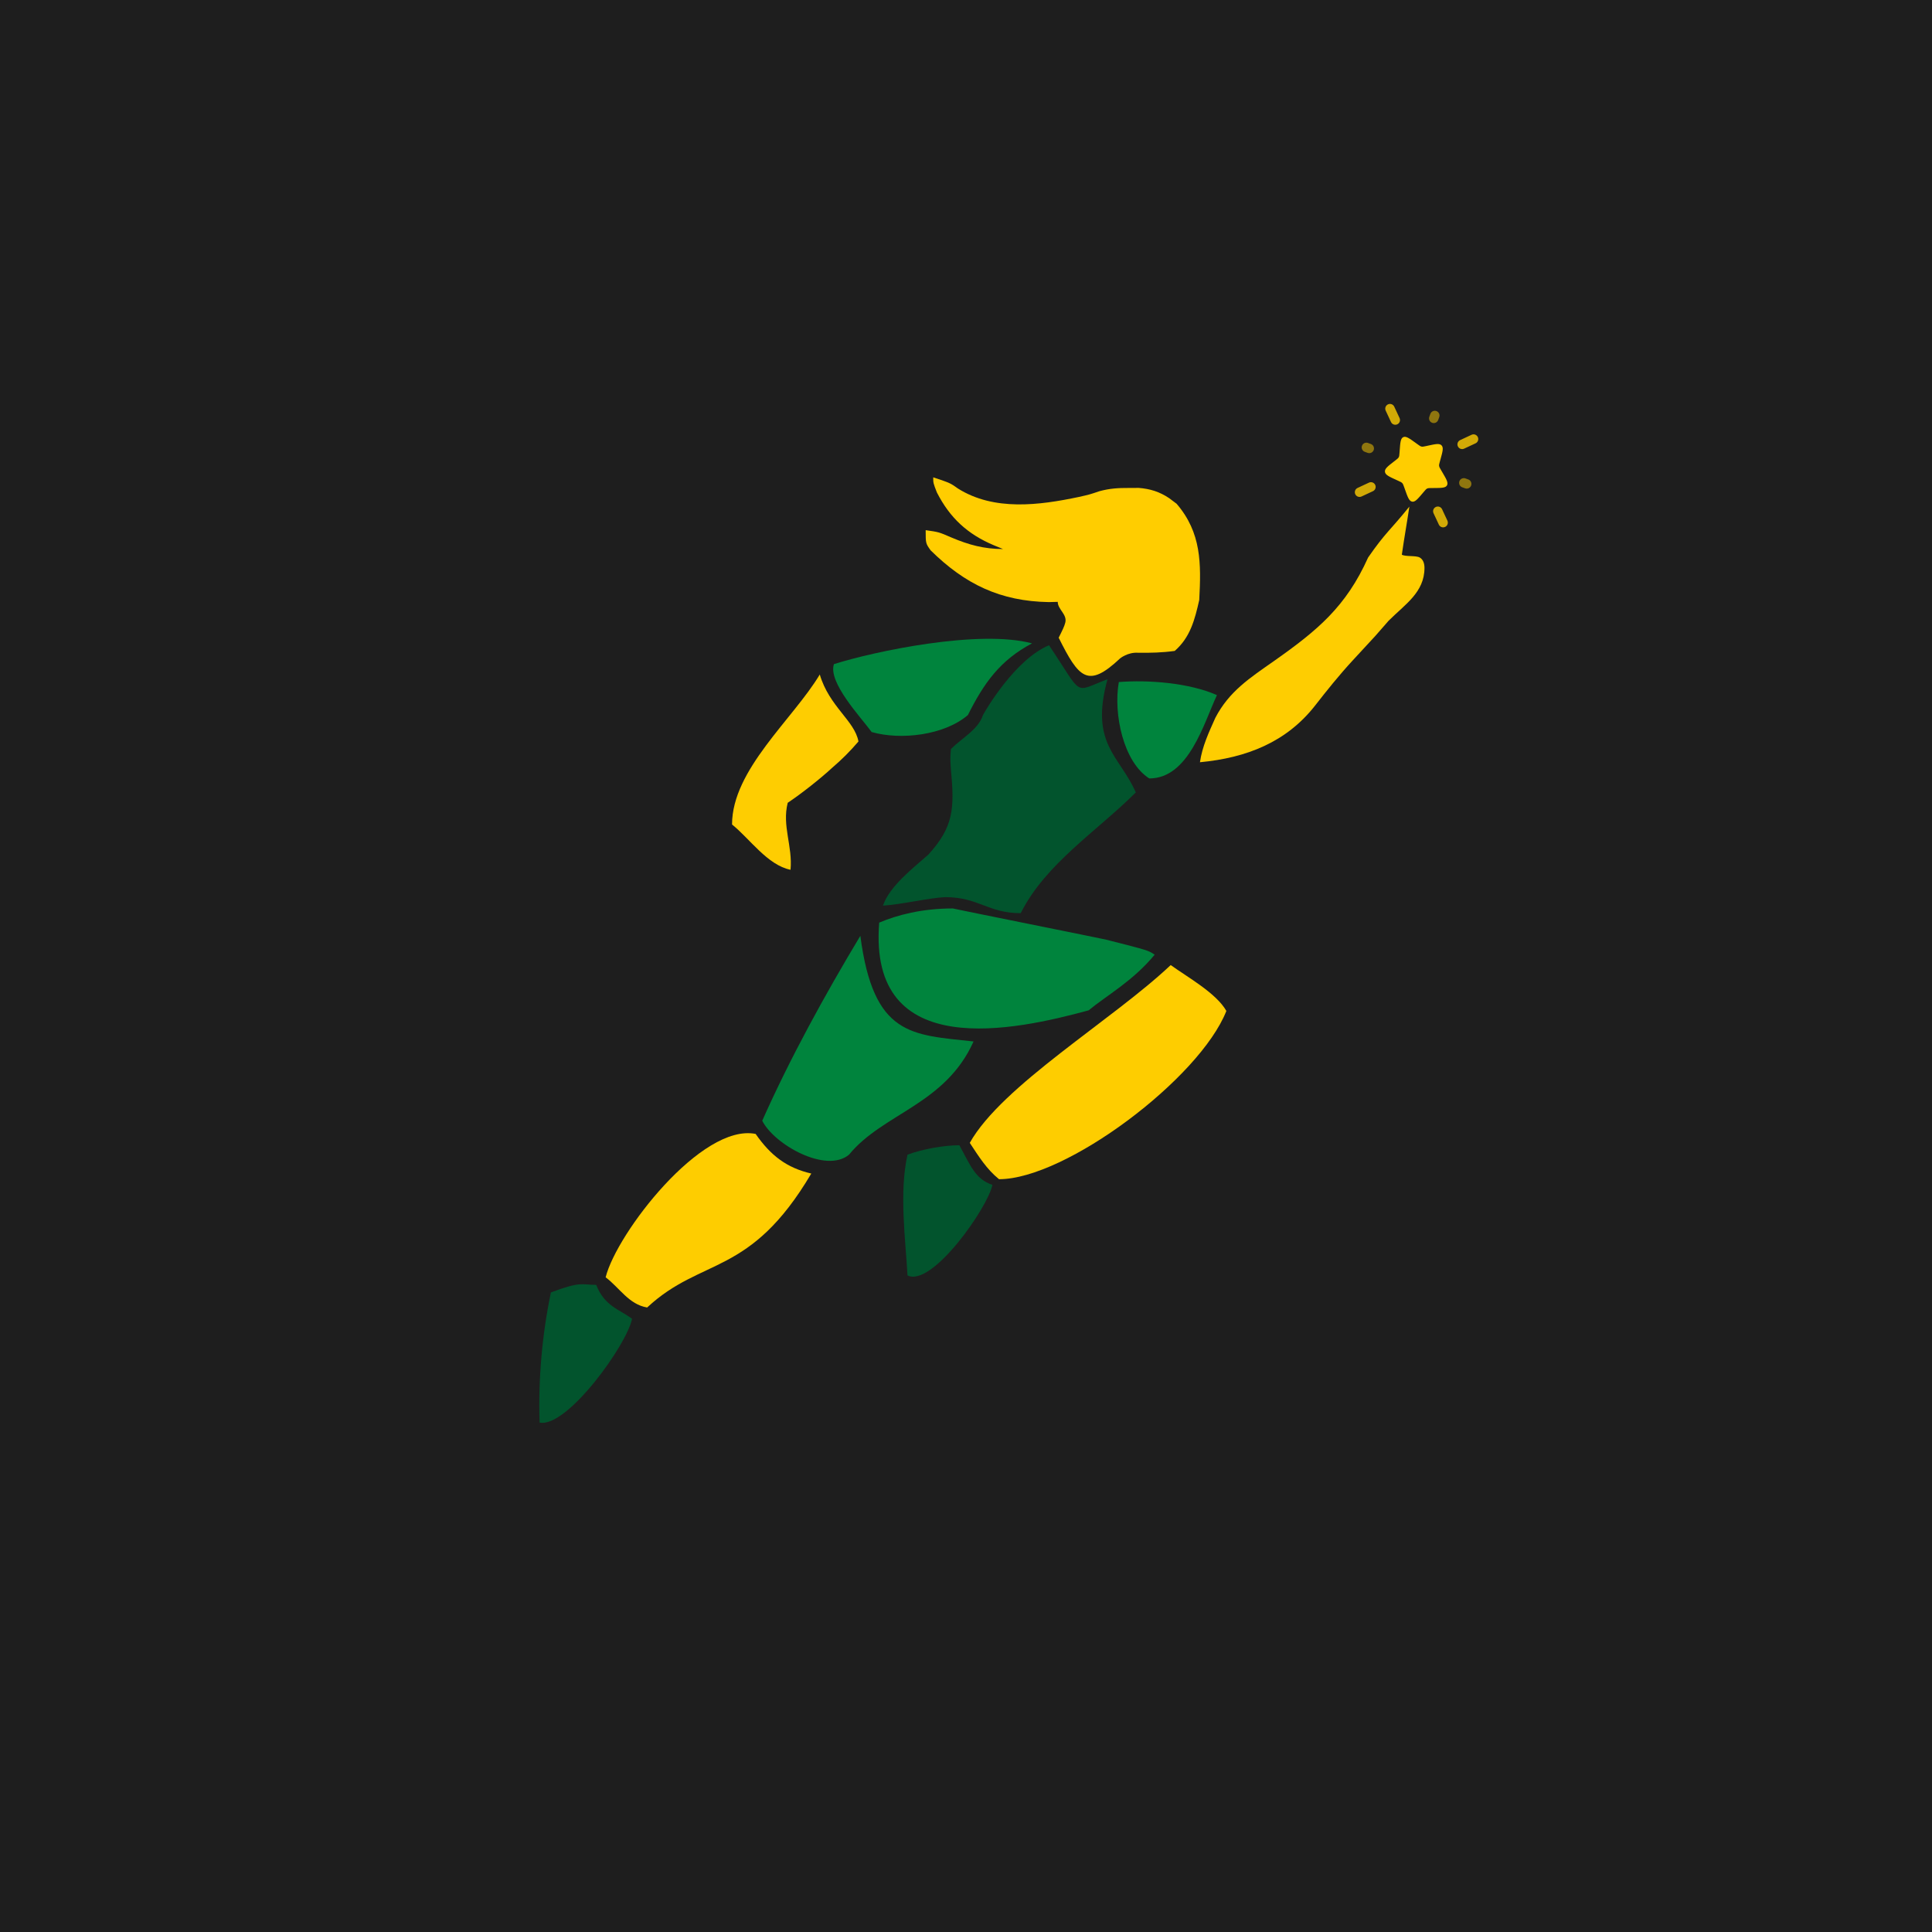
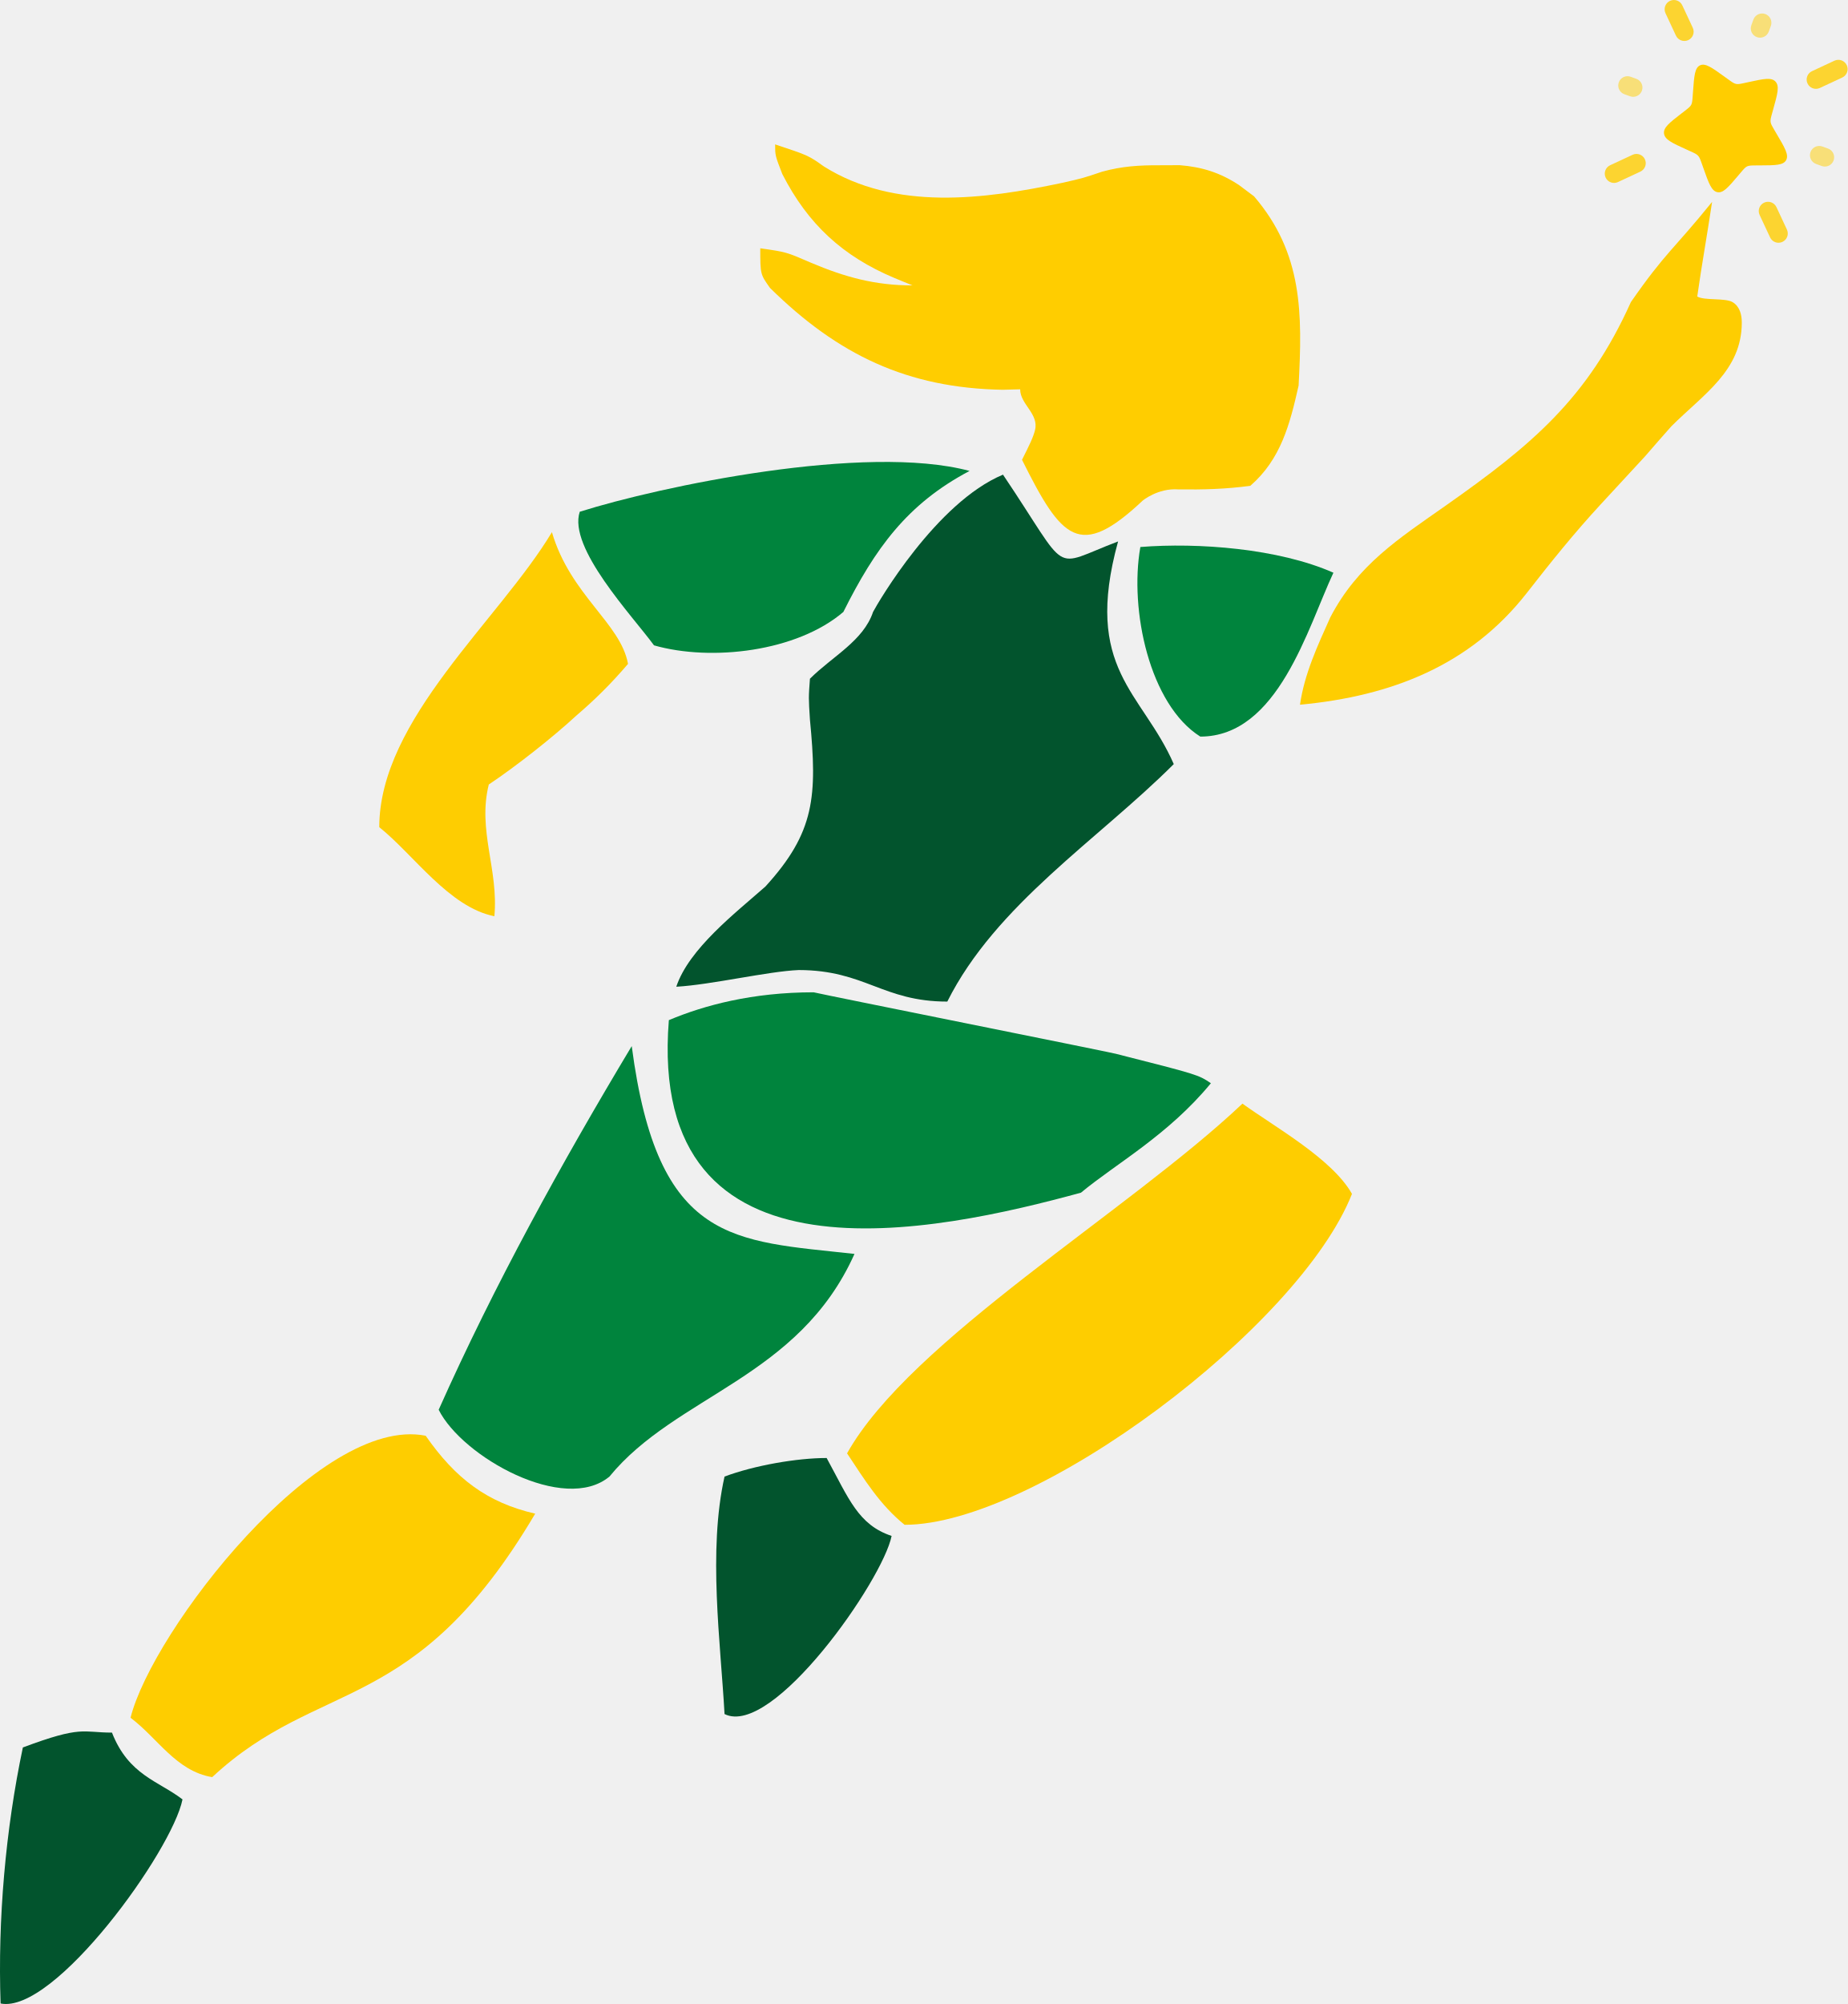
- <svg xmlns="http://www.w3.org/2000/svg" width="1024" height="1024" viewBox="0 0 1024 1024" fill="none">
-   <g clip-path="url(#clip0_1_2)">
-     <path d="M1024 0H0V1024H1024V0Z" fill="#1E1E1E" />
-     <path d="M587 360C577.5 394.5 593.477 400.5 602 420C581.629 440.371 554.081 457.838 541 484C523.565 484 518.851 475.533 501 475.5C492.698 475.836 477.459 479.467 468 480C471.412 469.764 483.923 460.133 492 453C505.359 438.368 505.991 428.656 504 408C503.625 402.125 503.625 402.125 504 397C510.01 390.99 518.4 386.801 521 379C522.291 376.537 538 349.5 556 342C574.5 369.5 568.5 367 587 360Z" fill="#02542D" />
-     <path d="M494.625 253C503.625 256 503.625 256 507.75 258.938C526.924 270.983 550.894 267.811 571.848 263.387C577.549 262.097 577.549 262.097 582.707 260.355C588.083 258.874 592.683 258.601 598.25 258.625C600.016 258.617 601.782 258.61 603.602 258.602C609.601 259.077 614.57 260.63 619.625 264L621.625 265.5L623.625 267C636.784 282.353 636.661 298.559 635.625 318C633.267 328.462 630.837 337.863 622.625 345C616.075 345.905 609.812 346.062 603.203 345.973C597.711 345.588 593.625 349 593.625 349C576.625 365 571.848 359.5 561.125 338C563.125 334 564.125 332 564.625 330C565.728 325.589 560.625 323.063 560.625 319C559.078 319.041 557.531 319.082 555.938 319.125C530.246 318.686 511.525 309.701 493.25 291.688C490.625 288 490.625 288 490.625 281C497.625 282 497.625 282 504.25 284.875C513.502 288.795 521.571 291 531.625 291C530.016 290.34 528.408 289.68 526.75 289C512.82 283.135 503.452 274.497 496.562 261C494.625 256 494.625 256 494.625 253Z" fill="#FFCD00" />
-     <path d="M505 481.5C507.764 482.181 583.528 497.361 586.375 498.063C608.543 503.695 608.543 503.695 612 506C600.5 520 586.271 527.774 577 535.5C538.5 546 460 563.5 466 489C475.5 485 488.5 481.5 505 481.5Z" fill="#00843D" />
-     <path d="M620.5 511.5C629.202 517.799 644.659 526.35 650 535.821C635.861 571.644 564.882 625 529.5 625C522.866 619.639 518.738 612.894 514 605.746C531 575.344 590 540.382 620.5 511.5Z" fill="#FECD00" />
-     <path d="M456 496C463 549.5 483.364 548.374 516 552C501 585.5 468 590 450 612C437.855 622.12 410.346 606.691 404 594C418.966 560.411 437.074 527.543 456 496Z" fill="#00843D" />
-     <path d="M747 268.5C745.5 278.5 744.345 284.587 743 294C744.959 295.134 750.481 294.331 752.5 295.5C754.501 296.676 755 299 755 301C755 313.978 744.679 320.321 736 329C733.646 331.648 731.313 334.316 729 337C725.004 341.337 721.003 345.67 717 350C709.894 357.691 703.434 365.739 697 374C681.82 393.354 660.724 401.682 636 404C637.198 395.611 640.744 388.096 644.164 380.445C651.529 366.303 662.561 359.261 675.379 350.254C698.388 334.052 713.45 321.502 725.125 295.5C734.5 282 736.5 281.5 747 268.5Z" fill="#FECD01" />
-     <path d="M400.5 601C408.5 612.5 417 619 430 622C397.5 677 372 666 343 693C333.279 691.38 328.366 682.524 321 677C326.851 653.595 371.828 595.266 400.5 601Z" fill="#FECD00" />
-     <path d="M547 341C530.134 349.893 521.508 361.984 513 379C500.533 389.686 477.474 392.421 462 388C456.217 380.086 438.769 361.693 442 352C463.624 345.157 519 333.5 547 341Z" fill="#00843D" />
-     <path d="M434.5 357.5C439.5 374.5 453 382 455 393C450.391 398.377 446.295 402.45 441 407C434.988 412.563 425 420.5 417.5 425.5C414.412 437.854 420.176 448.403 419 461C406.783 458.557 397.298 444.439 388 437C388 407.961 420.337 381.169 434.5 357.5Z" fill="#FECD01" />
-     <path d="M316 681C320.5 692.5 328.5 694 335 699C332.232 712.839 300.51 756.902 286 754C285.22 731.406 287.324 707.158 292 685C308 679 308 681 316 681Z" fill="#02542D" />
-     <path d="M508.5 607C514.5 618 517 625 526 628C523.599 640.004 493.932 682.466 481 676C479.936 656.791 476.5 632 481 612C489 609 500.5 607 508.5 607Z" fill="#02542D" />
-     <path d="M593 361.5C608.517 360.263 630.195 361.877 645 368.425C638.062 383.253 630.1 412.589 609.146 412.589C595.5 404 590 378.5 593 361.5Z" fill="#00843D" />
-     <g clip-path="url(#clip1_1_2)">
-       <path d="M741.857 238.848C742.17 234.524 742.326 232.362 743.756 231.695C745.186 231.028 746.943 232.298 750.457 234.838L751.366 235.495C752.365 236.217 752.864 236.578 753.438 236.702C754.012 236.826 754.595 236.699 755.763 236.446L756.825 236.215C760.933 235.323 762.986 234.877 764.091 236.093C765.196 237.308 764.62 239.379 763.468 243.522L763.17 244.594C762.843 245.771 762.679 246.36 762.76 246.956C762.841 247.552 763.157 248.089 763.79 249.161L764.365 250.137C766.591 253.91 767.704 255.797 766.956 257.215C766.209 258.633 764.096 258.643 759.871 258.663L758.777 258.668C757.577 258.674 756.976 258.677 756.452 258.921C755.928 259.166 755.54 259.624 754.764 260.54L754.057 261.374C751.325 264.598 749.959 266.21 748.393 265.871C746.826 265.532 746.096 263.467 744.636 259.337L744.259 258.268C743.844 257.094 743.636 256.508 743.232 256.062C742.827 255.617 742.271 255.364 741.159 254.858L740.146 254.398C736.232 252.617 734.275 251.726 734.054 250.099C733.833 248.472 735.495 247.185 738.818 244.612L739.678 243.946C740.623 243.215 741.095 242.849 741.369 242.33C741.643 241.81 741.687 241.196 741.776 239.967L741.857 238.848Z" fill="#FFCD00" />
-       <path opacity="0.8" fill-rule="evenodd" clip-rule="evenodd" d="M735.656 214.324C736.907 213.74 738.395 214.282 738.978 215.533L741.796 221.575C742.379 222.826 741.838 224.314 740.587 224.897C739.335 225.481 737.848 224.94 737.264 223.688L734.447 217.646C733.863 216.395 734.405 214.907 735.656 214.324ZM718.324 261.944C717.74 260.692 718.282 259.205 719.533 258.621L725.575 255.804C726.826 255.22 728.314 255.762 728.897 257.013C729.481 258.264 728.94 259.752 727.688 260.335L721.646 263.153C720.395 263.736 718.907 263.195 718.324 261.944ZM772.702 236.587C772.119 235.335 772.66 233.848 773.912 233.264L779.954 230.447C781.205 229.863 782.692 230.405 783.276 231.656C783.859 232.907 783.318 234.395 782.067 234.978L776.025 237.796C774.773 238.379 773.286 237.838 772.702 236.587ZM761.013 268.702C762.264 268.119 763.752 268.66 764.335 269.912L767.153 275.954C767.736 277.205 767.195 278.692 765.944 279.276C764.692 279.859 763.205 279.318 762.621 278.067L759.804 272.025C759.22 270.773 759.762 269.286 761.013 268.702Z" fill="#FFCD00" />
-       <g opacity="0.5">
-         <path d="M761.329 217.872C762.626 218.344 763.295 219.779 762.823 221.076L762.27 222.597C761.798 223.894 760.363 224.563 759.065 224.091C757.768 223.619 757.099 222.184 757.571 220.887L758.125 219.366C758.597 218.069 760.032 217.4 761.329 217.872Z" fill="#FFCD00" />
-         <path d="M721.872 236.272C722.345 234.974 723.779 234.305 725.077 234.777L726.597 235.331C727.895 235.803 728.564 237.238 728.091 238.535C727.619 239.832 726.185 240.501 724.887 240.029L723.367 239.476C722.069 239.004 721.4 237.569 721.872 236.272Z" fill="#FFCD00" />
-         <path d="M773.51 255.067C773.982 253.769 775.416 253.1 776.714 253.572L778.233 254.125C779.531 254.598 780.2 256.032 779.728 257.33C779.255 258.627 777.821 259.296 776.523 258.824L775.004 258.271C773.706 257.798 773.037 256.364 773.51 255.067Z" fill="#FFCD00" />
-       </g>
-     </g>
+ <svg xmlns="http://www.w3.org/2000/svg" width="332" height="360" viewBox="0 0 332 360" fill="none">
+   <path d="M200.906 97.266C194.569 120.263 205.227 124.263 210.913 137.262C197.323 150.841 178.946 162.485 170.219 179.925C158.588 179.925 155.443 174.281 143.535 174.259C137.996 174.483 127.83 176.903 121.52 177.258C123.796 170.435 132.143 164.015 137.531 159.26C146.443 149.506 146.864 143.032 145.536 129.263C145.286 125.346 145.286 125.346 145.536 121.93C149.545 117.924 155.142 115.131 156.877 109.931C157.738 108.289 168.218 90.266 180.226 85.267C192.567 103.598 188.565 101.932 200.906 97.266Z" fill="#02542D" />
+   <path d="M139.282 25.939C145.286 27.938 145.286 27.938 148.037 29.897C160.828 37.926 176.819 35.812 190.798 32.862C194.601 32.003 194.601 32.003 198.042 30.841C201.628 29.854 204.697 29.672 208.411 29.688C209.589 29.683 210.767 29.678 211.981 29.673C215.983 29.989 219.298 31.025 222.67 33.271L224.004 34.271L225.339 35.271C234.117 45.505 234.035 56.309 233.344 69.268C231.771 76.242 230.15 82.509 224.671 87.266C220.302 87.87 216.124 87.974 211.715 87.915C208.051 87.658 205.325 89.933 205.325 89.933C193.984 100.599 190.798 96.932 183.644 82.6C184.978 79.934 185.646 78.6 185.979 77.267C186.715 74.327 183.311 72.643 183.311 69.935C182.279 69.962 181.247 69.989 180.184 70.018C163.045 69.725 150.556 63.736 138.364 51.728C136.613 49.27 136.613 49.27 136.613 44.603C141.283 45.27 141.283 45.27 145.702 47.187C151.875 49.8 157.257 51.27 163.965 51.27C162.891 50.83 161.818 50.39 160.712 49.936C151.42 46.027 145.17 40.269 140.574 31.271C139.282 27.938 139.282 27.938 139.282 25.939Z" fill="#FFCD00" />
+   <path d="M146.203 178.258C148.047 178.712 198.59 188.831 200.489 189.299C215.277 193.054 215.277 193.054 217.584 194.59C209.912 203.923 200.42 209.105 194.235 214.255C168.551 221.254 116.183 232.92 120.186 183.258C126.523 180.591 135.196 178.258 146.203 178.258Z" fill="#00843D" />
+   <path d="M223.254 198.256C229.059 202.455 239.371 208.155 242.934 214.469C233.501 238.349 186.151 273.916 162.547 273.916C158.121 270.343 155.368 265.846 152.207 261.081C163.548 240.815 202.907 217.509 223.254 198.256Z" fill="#FECD00" />
+   <path d="M113.515 187.924C118.184 223.587 131.769 222.837 153.541 225.254C143.535 247.585 121.52 250.585 109.512 265.25C101.41 271.996 83.058 261.711 78.825 253.251C88.809 230.861 100.889 208.951 113.515 187.924Z" fill="#00843D" />
+   <path d="M307.643 36.27C306.643 42.937 305.872 46.994 304.975 53.269C306.282 54.025 309.966 53.49 311.312 54.269C312.647 55.053 312.98 56.602 312.98 57.935C312.98 66.587 306.095 70.815 300.305 76.6C298.735 78.365 297.178 80.144 295.635 81.933C292.97 84.824 290.3 87.713 287.63 90.599C282.89 95.726 278.58 101.091 274.288 106.598C264.161 119.499 250.088 125.051 233.594 126.596C234.393 121.004 236.759 115.994 239.041 110.894C243.954 101.467 251.313 96.772 259.864 90.768C275.214 79.968 285.262 71.602 293.05 54.269C299.304 45.27 300.639 44.936 307.643 36.27Z" fill="#FECD01" />
+   <path d="M76.49 257.918C81.827 265.584 87.497 269.917 96.17 271.916C74.489 308.58 57.477 301.247 38.131 319.246C31.646 318.166 28.369 312.262 23.455 308.58C27.358 292.978 57.363 254.095 76.49 257.918Z" fill="#FECD00" />
+   <path d="M174.222 84.6C162.97 90.528 157.216 98.588 151.54 109.931C143.223 117.054 127.84 118.878 117.517 115.931C113.66 110.655 102.02 98.394 104.175 91.933C118.601 87.371 155.543 79.6 174.222 84.6Z" fill="#00843D" />
+   <path d="M99.172 95.599C102.508 106.931 111.514 111.931 112.848 119.263C109.773 122.848 107.041 125.563 103.508 128.596C99.498 132.304 92.835 137.595 87.831 140.928C85.771 149.163 89.616 156.195 88.832 164.593C80.682 162.964 74.354 153.553 68.151 148.594C68.151 129.236 89.724 111.377 99.172 95.599Z" fill="#FECD01" />
+   <path d="M20.119 311.247C23.121 318.913 28.458 319.912 32.794 323.245C30.948 332.471 9.786 361.843 0.106 359.909C-0.414 344.848 0.989 328.684 4.109 313.913C14.783 309.913 14.783 311.247 20.119 311.247Z" fill="#02542D" />
+   <path d="M148.538 261.917C152.541 269.25 154.208 273.916 160.212 275.916C158.611 283.918 138.819 312.223 130.192 307.913C129.483 295.108 127.19 278.582 130.192 265.25C135.529 263.25 143.201 261.917 148.538 261.917Z" fill="#02542D" />
+   <path d="M204.909 98.265C215.26 97.441 229.722 98.517 239.599 102.882C234.97 112.766 229.659 132.322 215.68 132.322C206.577 126.596 202.908 109.598 204.909 98.265Z" fill="#00843D" />
+   <path d="M304.212 16.505C304.421 13.622 304.525 12.181 305.479 11.736C306.433 11.292 307.605 12.138 309.949 13.832L310.556 14.269C311.222 14.751 311.555 14.991 311.938 15.074C312.321 15.157 312.71 15.072 313.489 14.903L314.198 14.749C316.938 14.155 318.308 13.857 319.045 14.668C319.782 15.478 319.398 16.859 318.629 19.62L318.43 20.335C318.212 21.119 318.103 21.512 318.157 21.909C318.211 22.307 318.422 22.665 318.844 23.379L319.228 24.03C320.713 26.545 321.455 27.803 320.956 28.748C320.458 29.693 319.048 29.7 316.23 29.713L315.5 29.717C314.699 29.721 314.298 29.723 313.949 29.885C313.599 30.049 313.34 30.354 312.823 30.965L312.351 31.521C310.529 33.67 309.617 34.744 308.573 34.518C307.527 34.292 307.04 32.916 306.066 30.163L305.815 29.45C305.538 28.668 305.399 28.277 305.13 27.98C304.859 27.683 304.489 27.514 303.747 27.177L303.071 26.87C300.46 25.683 299.154 25.089 299.007 24.005C298.859 22.92 299.968 22.062 302.185 20.347L302.759 19.903C303.389 19.416 303.704 19.172 303.887 18.826C304.07 18.479 304.099 18.07 304.158 17.25L304.212 16.505Z" fill="#FFCD00" />
+   <path opacity="0.8" fill-rule="evenodd" clip-rule="evenodd" d="M300.076 0.157C300.91 -0.233 301.903 0.129 302.292 0.963L304.172 4.99C304.561 5.824 304.2 6.816 303.365 7.205C302.53 7.594 301.538 7.233 301.148 6.399L299.269 2.371C298.879 1.537 299.241 0.545 300.076 0.157ZM288.513 31.901C288.124 31.066 288.485 30.075 289.32 29.685L293.35 27.808C294.185 27.418 295.178 27.779 295.567 28.613C295.956 29.447 295.595 30.439 294.76 30.828L290.729 32.706C289.895 33.095 288.902 32.734 288.513 31.901ZM324.789 14.997C324.4 14.163 324.761 13.171 325.596 12.782L329.627 10.904C330.462 10.515 331.454 10.876 331.843 11.71C332.232 12.544 331.871 13.536 331.037 13.925L327.006 15.803C326.171 16.192 325.179 15.831 324.789 14.997ZM316.991 36.405C317.826 36.017 318.819 36.377 319.208 37.212L321.088 41.24C321.476 42.074 321.115 43.065 320.281 43.454C319.446 43.843 318.454 43.482 318.064 42.648L316.185 38.621C315.795 37.786 316.157 36.795 316.991 36.405Z" fill="#FFCD00" />
+   <g opacity="0.5">
+     <path d="M317.202 2.522C318.067 2.836 318.514 3.793 318.199 4.658L317.83 5.671C317.515 6.536 316.558 6.982 315.692 6.667C314.827 6.353 314.38 5.396 314.695 4.532L315.065 3.518C315.38 2.653 316.337 2.207 317.202 2.522Z" fill="#FFCD00" />
+     <path d="M290.88 14.787C291.196 13.922 292.152 13.476 293.018 13.791L294.032 14.16C294.898 14.475 295.344 15.431 295.029 16.296C294.714 17.16 293.757 17.607 292.891 17.292L291.877 16.923C291.012 16.609 290.565 15.652 290.88 14.787Z" fill="#FFCD00" />
+     <path d="M325.328 27.316C325.643 26.451 326.6 26.005 327.466 26.32L328.479 26.688C329.345 27.004 329.791 27.959 329.476 28.825C329.161 29.689 328.204 30.135 327.338 29.821L326.325 29.452C325.459 29.137 325.013 28.181 325.328 27.316Z" fill="#FFCD00" />
  </g>
-   <defs>
-     <clipPath id="clip0_1_2">
-       <rect width="1024" height="1024" fill="white" />
-     </clipPath>
-     <clipPath id="clip1_1_2">
-       <rect width="80" height="80" fill="white" transform="translate(697.643 227.452) rotate(-25)" />
-     </clipPath>
-   </defs>
</svg>
